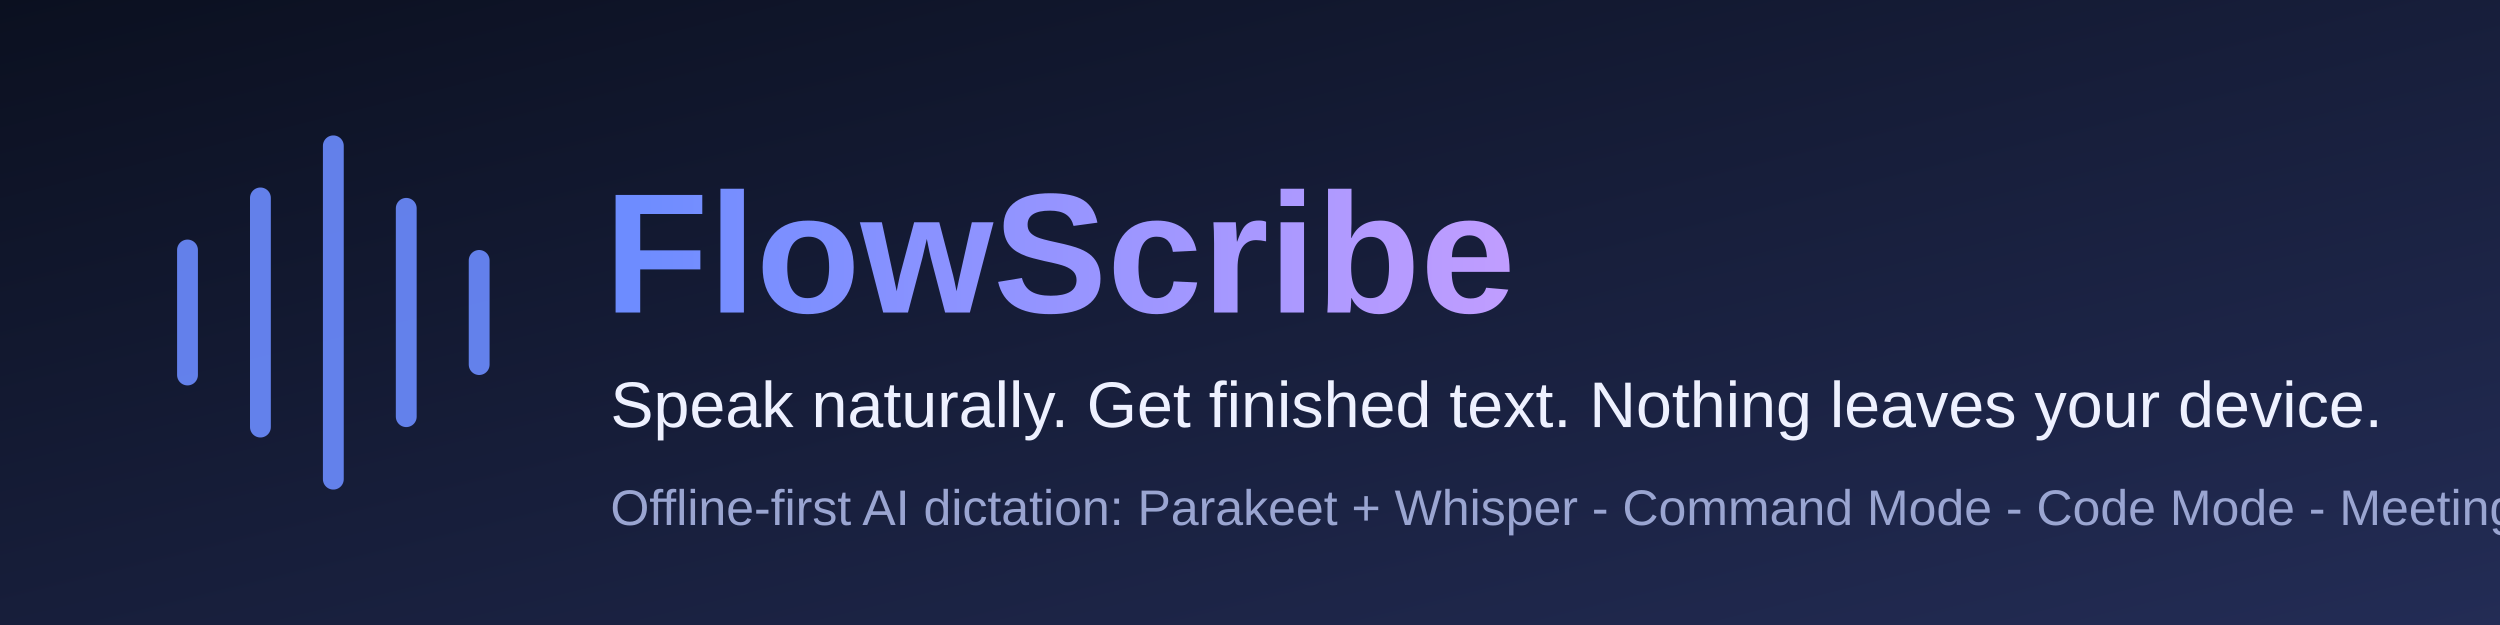
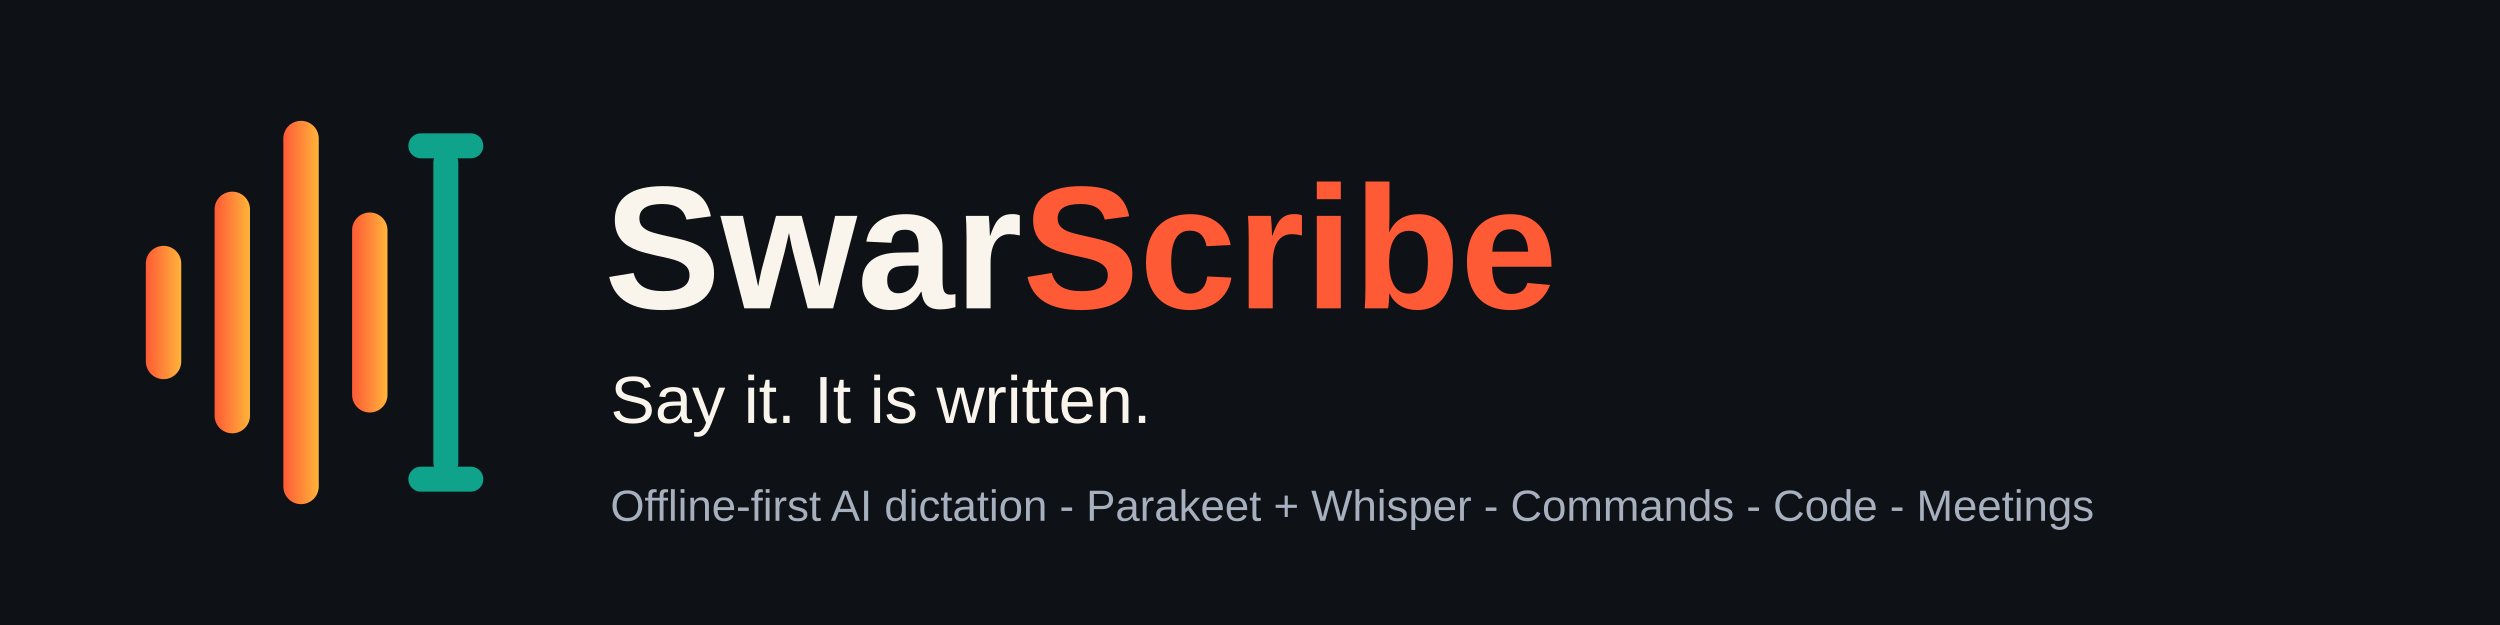
- <svg xmlns="http://www.w3.org/2000/svg" viewBox="0 0 1200 300" width="1200" height="300">
+ <svg xmlns="http://www.w3.org/2000/svg" viewBox="0 0 1200 300" width="1200" height="300" role="img" aria-label="SwarScribe banner">
  <defs>
-     <linearGradient id="bg" x1="0" y1="0" x2="1" y2="1">
-       <stop offset="0" stop-color="#0b1020" />
-       <stop offset="1" stop-color="#232c55" />
-     </linearGradient>
-     <linearGradient id="tx" x1="0" y1="0" x2="1" y2="0">
-       <stop offset="0" stop-color="#6c8cff" />
-       <stop offset="1" stop-color="#c09dff" />
+     <linearGradient id="wave" x1="0" y1="0" x2="1" y2="0">
+       <stop offset="0" stop-color="#FF5A36" />
+       <stop offset="1" stop-color="#FFB43A" />
    </linearGradient>
  </defs>
-   <rect width="1200" height="300" fill="url(#bg)" />
-   <g fill="none" stroke="#6c8cff" stroke-width="10" stroke-linecap="round" opacity="0.9">
-     <line x1="90" y1="120" x2="90" y2="180" />
-     <line x1="125" y1="95" x2="125" y2="205" />
-     <line x1="160" y1="70" x2="160" y2="230" />
-     <line x1="195" y1="100" x2="195" y2="200" />
-     <line x1="230" y1="125" x2="230" y2="175" />
+   <rect width="1200" height="300" fill="#0E1116" />
+   <g>
+     <rect x="70" y="118" width="17" height="64" rx="8.5" fill="url(#wave)" />
+     <rect x="103" y="92" width="17" height="116" rx="8.5" fill="url(#wave)" />
+     <rect x="136" y="58" width="17" height="184" rx="8.5" fill="url(#wave)" />
+     <rect x="169" y="102" width="17" height="96" rx="8.5" fill="url(#wave)" />
+     <rect x="208" y="72" width="12" height="156" rx="6" fill="#0FA38C" />
+     <rect x="196" y="64" width="36" height="12" rx="6" fill="#0FA38C" />
+     <rect x="196" y="224" width="36" height="12" rx="6" fill="#0FA38C" />
  </g>
-   <text x="290" y="150" font-family="Segoe UI, Arial, sans-serif" font-size="82" font-weight="700" fill="url(#tx)">FlowScribe</text>
-   <text x="293" y="205" font-family="Segoe UI, Arial, sans-serif" font-size="31" fill="#eef1ff">Speak naturally. Get finished text. Nothing leaves your device.</text>
-   <text x="293" y="252" font-family="Segoe UI, Arial, sans-serif" font-size="24" fill="#9aa5d1">Offline-first AI dictation: Parakeet + Whisper - Command Mode - Code Mode - Meeting Notes</text>
+   <text x="290" y="148" font-family="Segoe UI, Arial, sans-serif" font-size="84" font-weight="700" fill="#FAF5EC">Swar<tspan fill="#FF5A36">Scribe</tspan>
+   </text>
+   <text x="293" y="203" font-family="Segoe UI, Arial, sans-serif" font-size="32" fill="#FAF5EC">Say it. It is written.</text>
+   <text x="293" y="250" font-family="Segoe UI, Arial, sans-serif" font-size="21" fill="#A7B0BE">Offline-first AI dictation - Parakeet + Whisper - Commands - Code - Meetings</text>
</svg>
